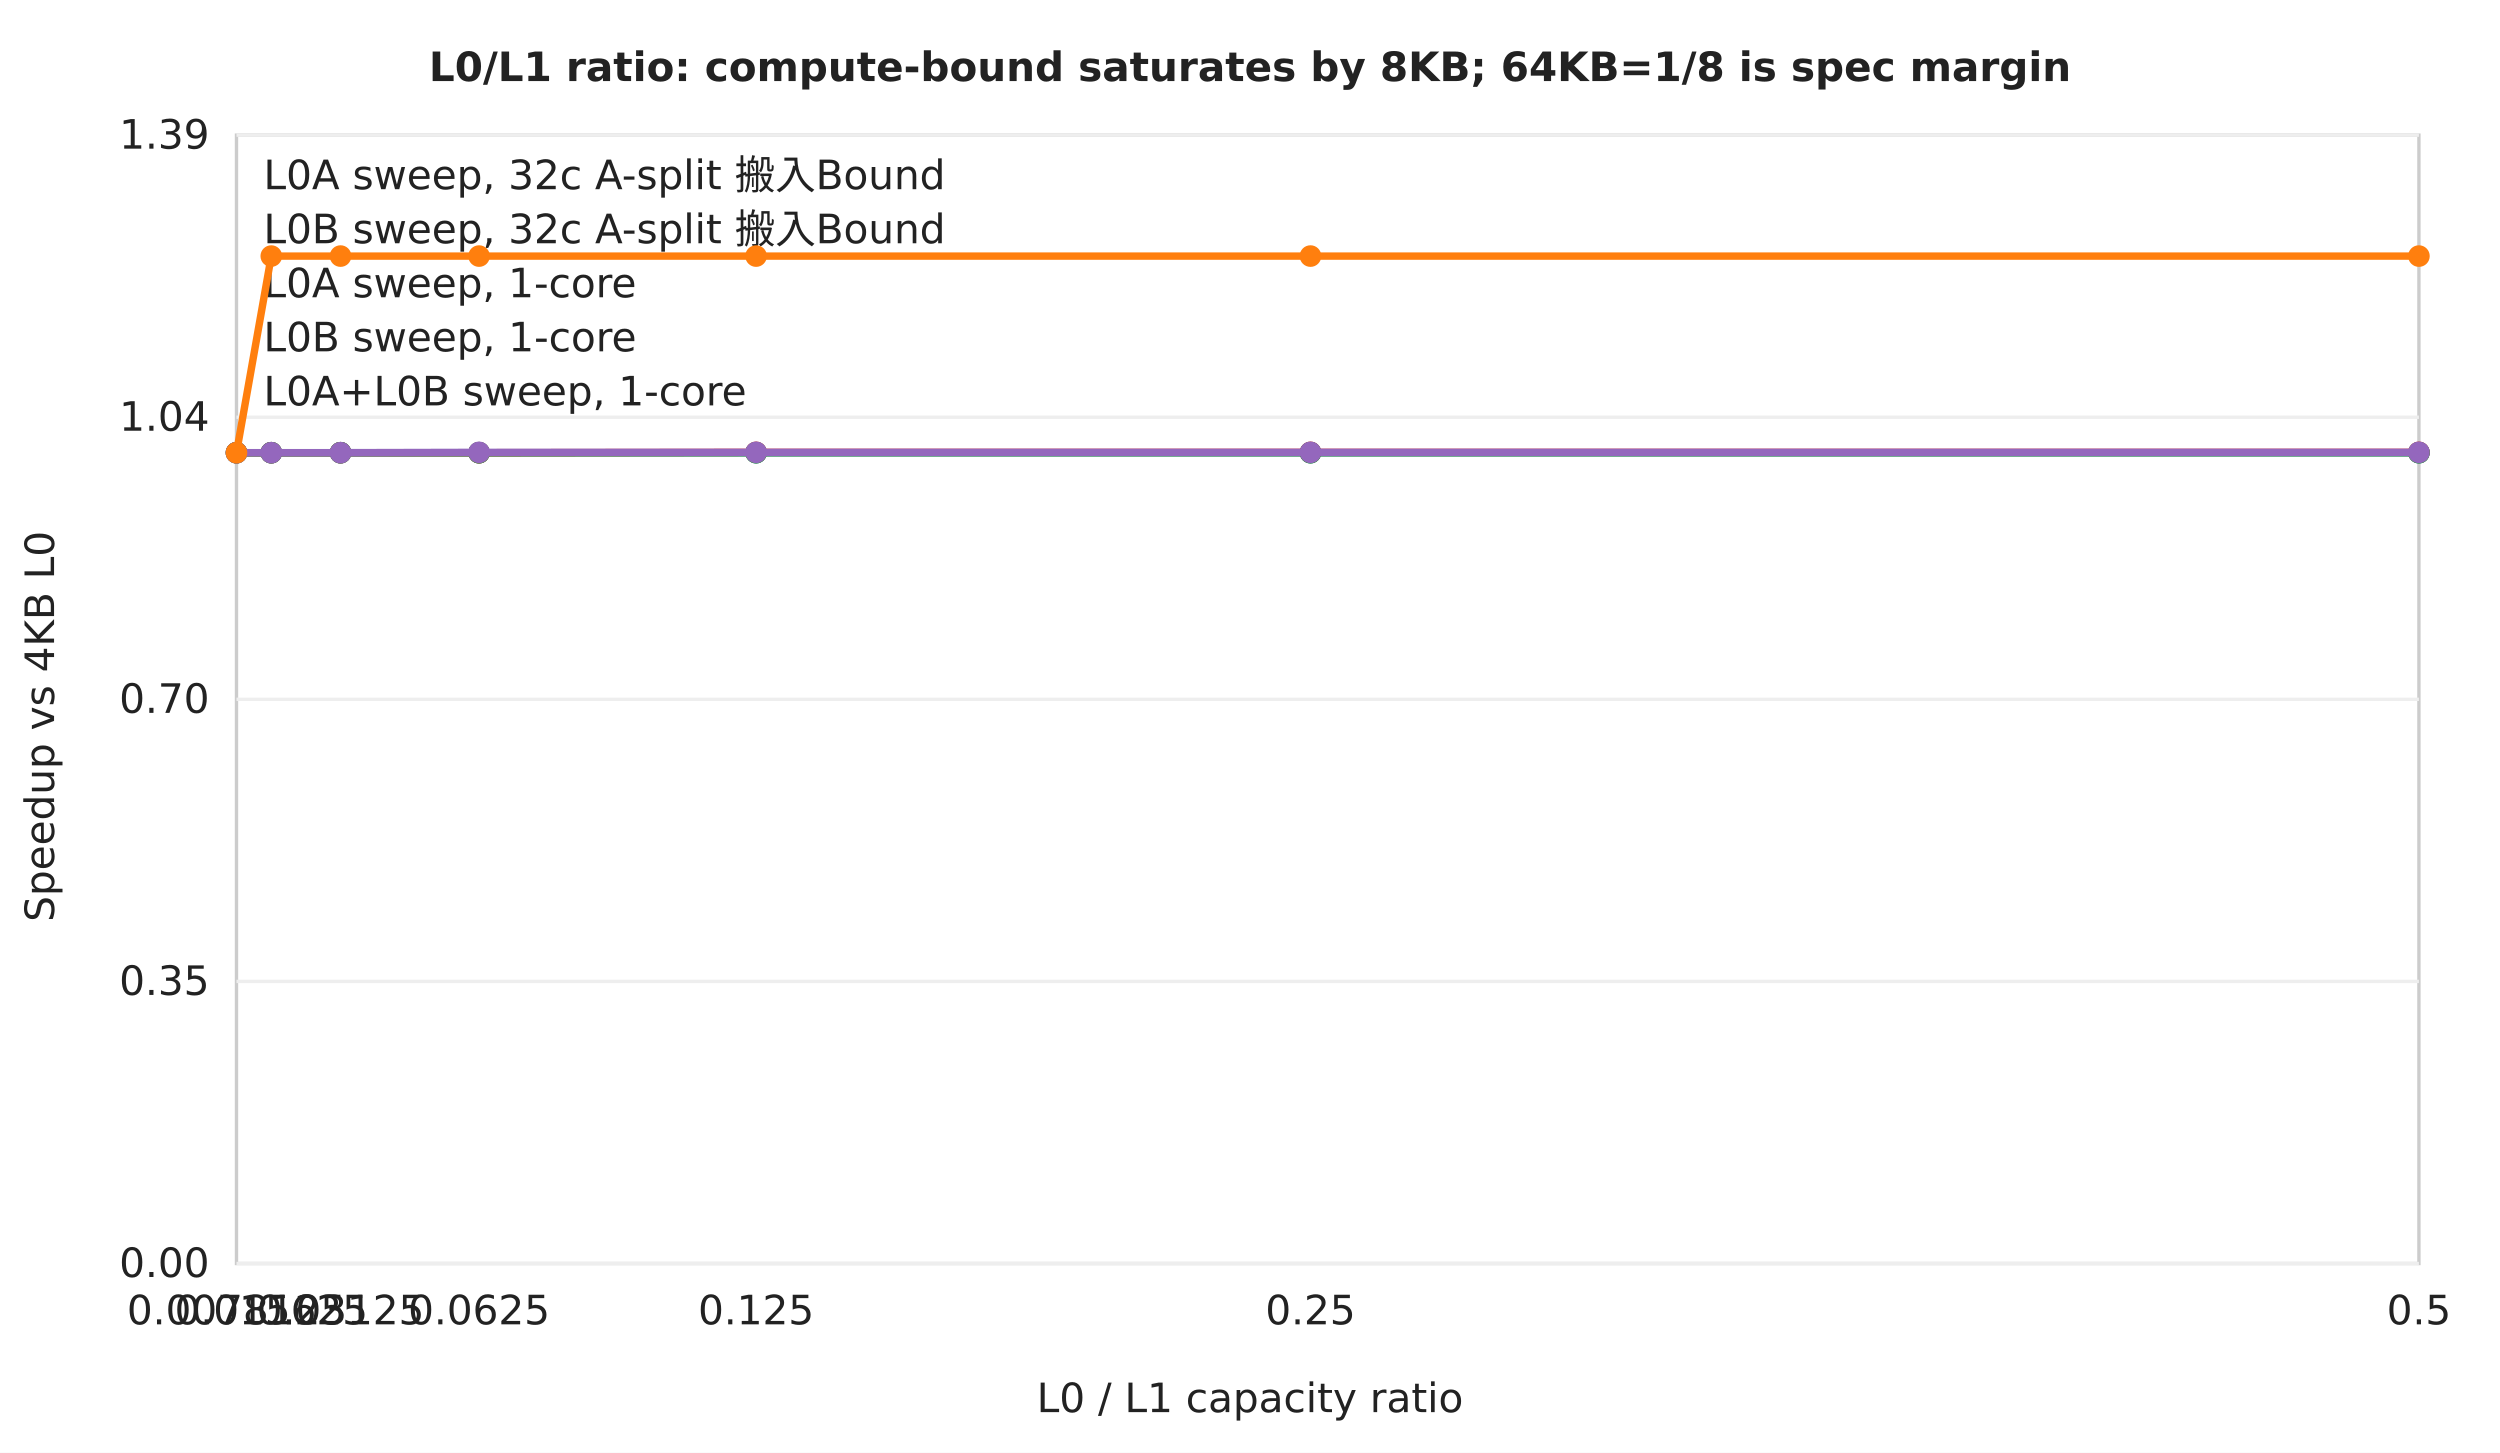
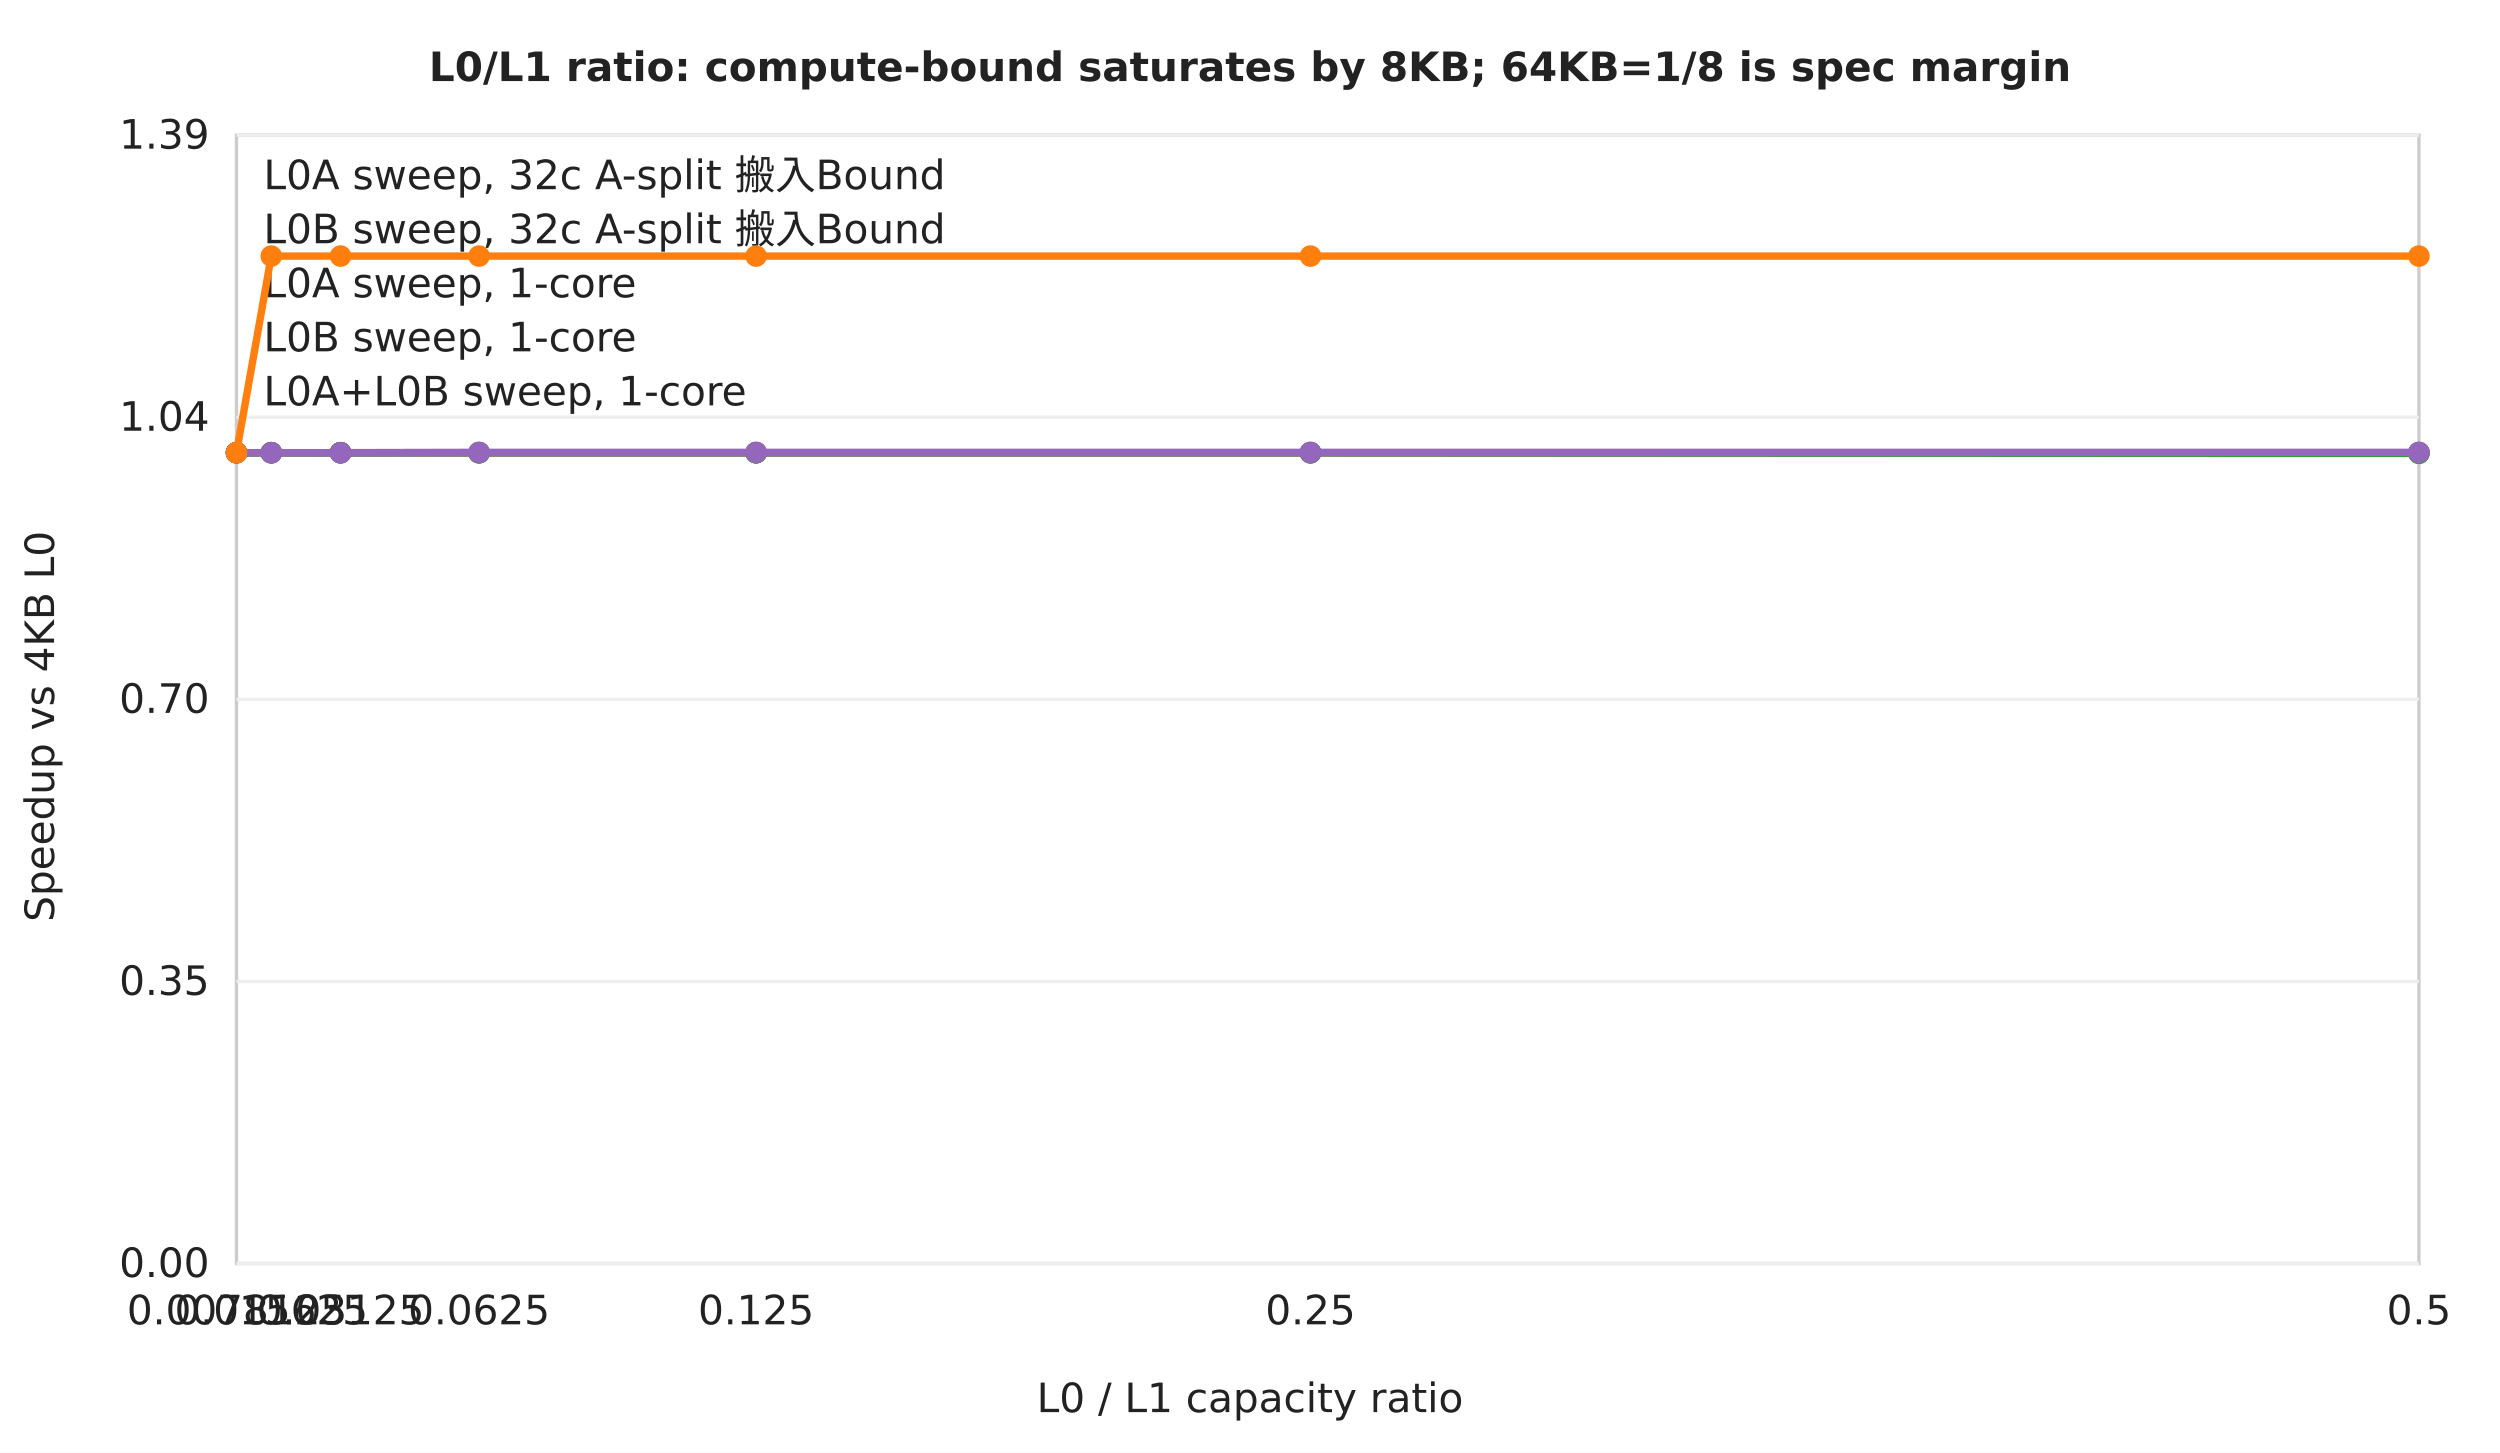
<svg xmlns="http://www.w3.org/2000/svg" width="740" height="430" viewBox="0 0 740 430">
  <rect width="100%" height="100%" fill="#ffffff" />
  <style>text{font-family:DejaVu Sans,Liberation Sans,sans-serif;font-size:12px;fill:#222}</style>
  <text x="370.0" y="24" text-anchor="middle" font-weight="700">L0/L1 ratio: compute-bound saturates by 8KB; 64KB=1/8 is spec margin</text>
  <text x="370.0" y="418" text-anchor="middle">L0 / L1 capacity ratio</text>
  <text x="16" y="215.0" text-anchor="middle" transform="rotate(-90 16 215.0)">Speedup vs 4KB L0</text>
  <rect x="70" y="40" width="646" height="334" fill="none" stroke="#ccc" />
  <line x1="70" y1="374.0" x2="716" y2="374.0" stroke="#eee" />
  <text x="62" y="378.0" text-anchor="end">0.00</text>
  <line x1="70" y1="290.5" x2="716" y2="290.5" stroke="#eee" />
  <text x="62" y="294.5" text-anchor="end">0.35</text>
  <line x1="70" y1="207.0" x2="716" y2="207.0" stroke="#eee" />
  <text x="62" y="211.0" text-anchor="end">0.70</text>
  <line x1="70" y1="123.5" x2="716" y2="123.5" stroke="#eee" />
  <text x="62" y="127.5" text-anchor="end">1.04</text>
  <line x1="70" y1="40.0" x2="716" y2="40.0" stroke="#eee" />
  <text x="62" y="44.0" text-anchor="end">1.39</text>
  <text x="70.0" y="392" text-anchor="middle">0.0078125</text>
  <text x="80.3" y="392" text-anchor="middle">0.015625</text>
  <text x="100.8" y="392" text-anchor="middle">0.03125</text>
  <text x="141.8" y="392" text-anchor="middle">0.0625</text>
  <text x="223.8" y="392" text-anchor="middle">0.125</text>
  <text x="387.9" y="392" text-anchor="middle">0.25</text>
  <text x="716.0" y="392" text-anchor="middle">0.5</text>
  <polyline fill="none" stroke="#1f77b4" stroke-width="2.2" points="70.0,134.0 80.3,134.0 100.8,134.0 141.8,134.0 223.8,134.0 387.9,134.0 716.0,134.0" />
  <circle cx="70.0" cy="134.0" r="3.2" fill="#1f77b4" />
  <circle cx="80.3" cy="134.0" r="3.2" fill="#1f77b4" />
  <circle cx="100.8" cy="134.0" r="3.2" fill="#1f77b4" />
  <circle cx="141.8" cy="134.0" r="3.2" fill="#1f77b4" />
  <circle cx="223.8" cy="134.0" r="3.2" fill="#1f77b4" />
  <circle cx="387.9" cy="134.0" r="3.2" fill="#1f77b4" />
  <circle cx="716.0" cy="134.0" r="3.2" fill="#1f77b4" />
  <text x="78" y="56" fill="#1f77b4">L0A sweep, 32c A-split 搬入Bound</text>
-   <polyline fill="none" stroke="#d62728" stroke-width="2.2" points="70.0,134.0 80.3,134.0 100.8,134.0 141.8,134.0 223.8,133.9 387.9,133.9 716.0,133.9" />
+   <polyline fill="none" stroke="#d62728" stroke-width="2.2" points="70.0,134.0 80.3,134.0 100.8,134.0 141.8,134.0 223.8,134.0 387.9,134.0 716.0,134.0" />
  <circle cx="70.0" cy="134.0" r="3.2" fill="#d62728" />
  <circle cx="80.3" cy="134.0" r="3.2" fill="#d62728" />
  <circle cx="100.8" cy="134.0" r="3.2" fill="#d62728" />
  <circle cx="141.8" cy="134.0" r="3.2" fill="#d62728" />
-   <circle cx="223.8" cy="133.9" r="3.2" fill="#d62728" />
-   <circle cx="387.9" cy="133.9" r="3.2" fill="#d62728" />
-   <circle cx="716.0" cy="133.9" r="3.2" fill="#d62728" />
+   <circle cx="223.8" cy="134.0" r="3.2" fill="#d62728" />
+   <circle cx="387.9" cy="134.0" r="3.2" fill="#d62728" />
+   <circle cx="716.0" cy="134.0" r="3.2" fill="#d62728" />
  <text x="78" y="72" fill="#d62728">L0B sweep, 32c A-split 搬入Bound</text>
-   <polyline fill="none" stroke="#2ca02c" stroke-width="2.2" points="70.0,134.0 80.3,134.0 100.8,134.0 141.8,134.0 223.8,134.0 387.9,134.0 716.0,134.0" />
+   <polyline fill="none" stroke="#2ca02c" stroke-width="2.2" points="70.0,134.0 80.3,134.0 100.8,134.0 141.8,134.0 223.8,134.0 387.9,134.0 716.0,134.2" />
  <circle cx="70.0" cy="134.0" r="3.2" fill="#2ca02c" />
  <circle cx="80.3" cy="134.0" r="3.2" fill="#2ca02c" />
  <circle cx="100.8" cy="134.0" r="3.2" fill="#2ca02c" />
  <circle cx="141.8" cy="134.0" r="3.2" fill="#2ca02c" />
  <circle cx="223.8" cy="134.0" r="3.2" fill="#2ca02c" />
  <circle cx="387.9" cy="134.0" r="3.2" fill="#2ca02c" />
-   <circle cx="716.0" cy="134.0" r="3.2" fill="#2ca02c" />
+   <circle cx="716.0" cy="134.2" r="3.2" fill="#2ca02c" />
  <text x="78" y="88" fill="#2ca02c">L0A sweep, 1-core</text>
  <polyline fill="none" stroke="#9467bd" stroke-width="2.2" points="70.0,134.0 80.3,134.0 100.8,134.0 141.8,133.9 223.8,133.9 387.9,133.9 716.0,133.9" />
  <circle cx="70.0" cy="134.0" r="3.2" fill="#9467bd" />
  <circle cx="80.3" cy="134.0" r="3.2" fill="#9467bd" />
  <circle cx="100.8" cy="134.0" r="3.2" fill="#9467bd" />
  <circle cx="141.8" cy="133.9" r="3.2" fill="#9467bd" />
  <circle cx="223.8" cy="133.9" r="3.2" fill="#9467bd" />
  <circle cx="387.9" cy="133.9" r="3.2" fill="#9467bd" />
  <circle cx="716.0" cy="133.9" r="3.2" fill="#9467bd" />
  <text x="78" y="104" fill="#9467bd">L0B sweep, 1-core</text>
  <polyline fill="none" stroke="#ff7f0e" stroke-width="2.2" points="70.0,134.0 80.3,75.8 100.8,75.8 141.8,75.8 223.8,75.8 387.9,75.8 716.0,75.8" />
  <circle cx="70.0" cy="134.0" r="3.2" fill="#ff7f0e" />
  <circle cx="80.3" cy="75.8" r="3.2" fill="#ff7f0e" />
  <circle cx="100.8" cy="75.8" r="3.2" fill="#ff7f0e" />
  <circle cx="141.8" cy="75.8" r="3.2" fill="#ff7f0e" />
  <circle cx="223.8" cy="75.8" r="3.2" fill="#ff7f0e" />
  <circle cx="387.9" cy="75.8" r="3.2" fill="#ff7f0e" />
  <circle cx="716.0" cy="75.8" r="3.2" fill="#ff7f0e" />
  <text x="78" y="120" fill="#ff7f0e">L0A+L0B sweep, 1-core</text>
</svg>
